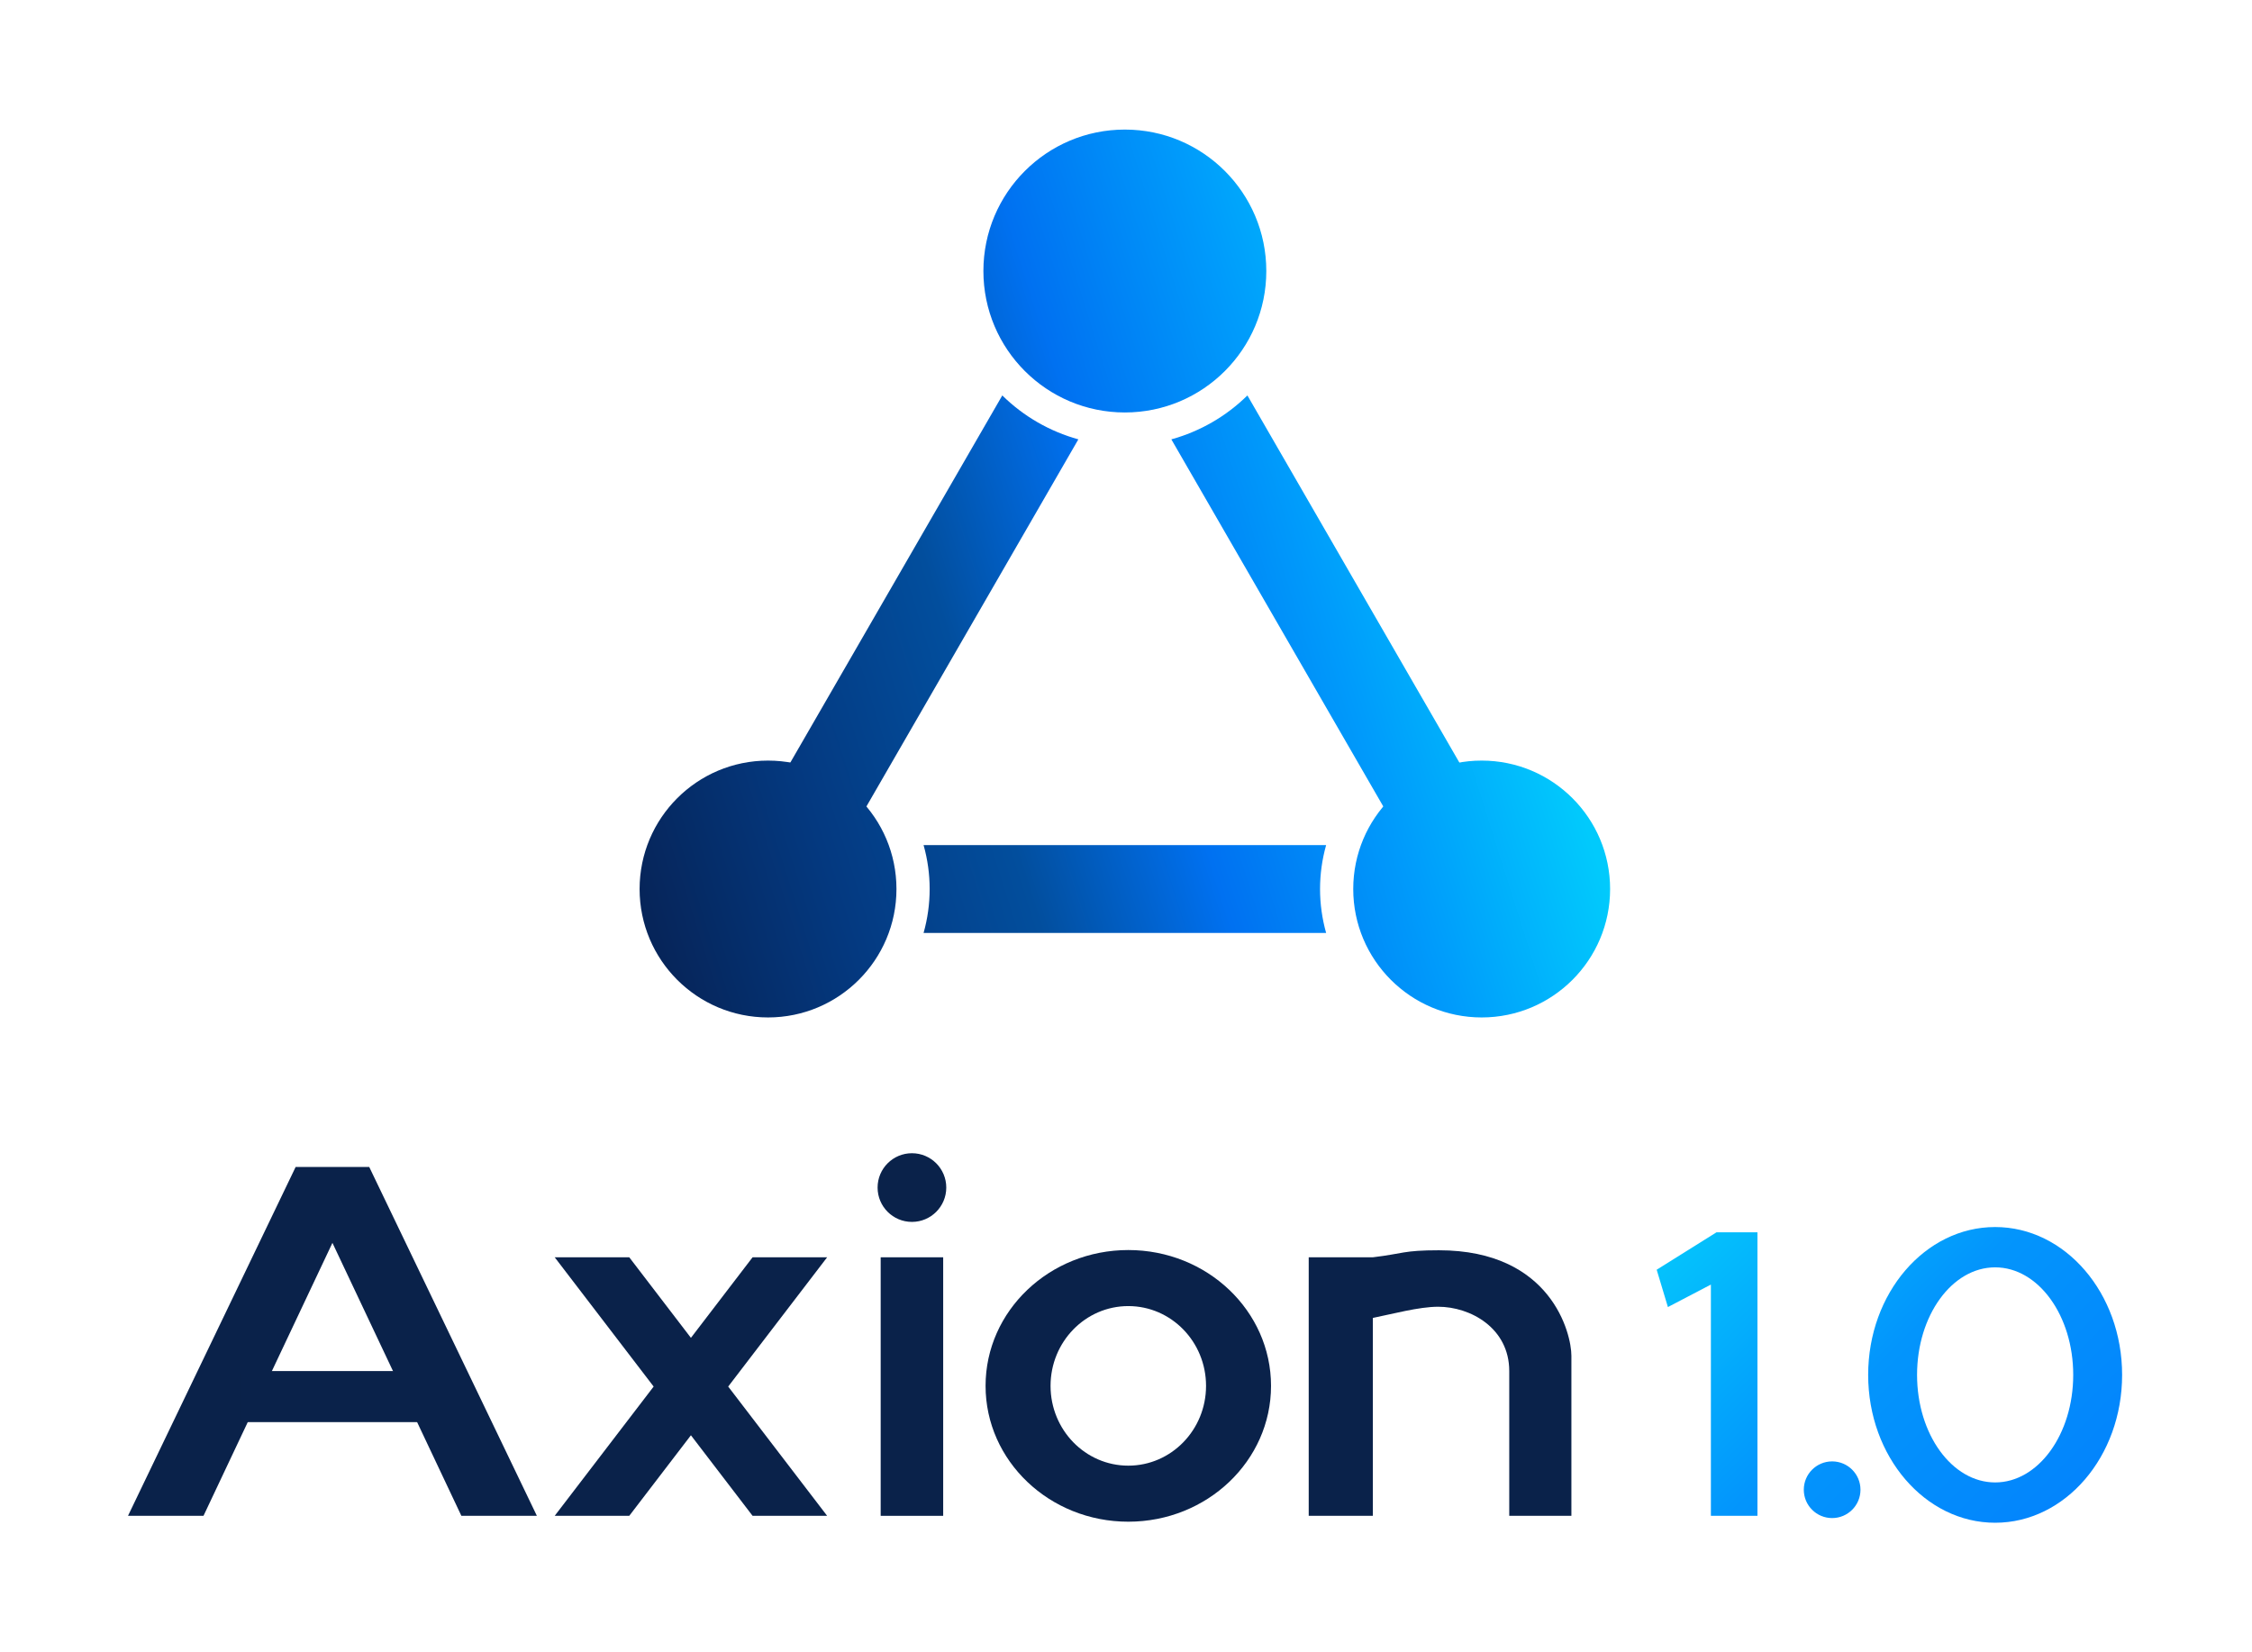
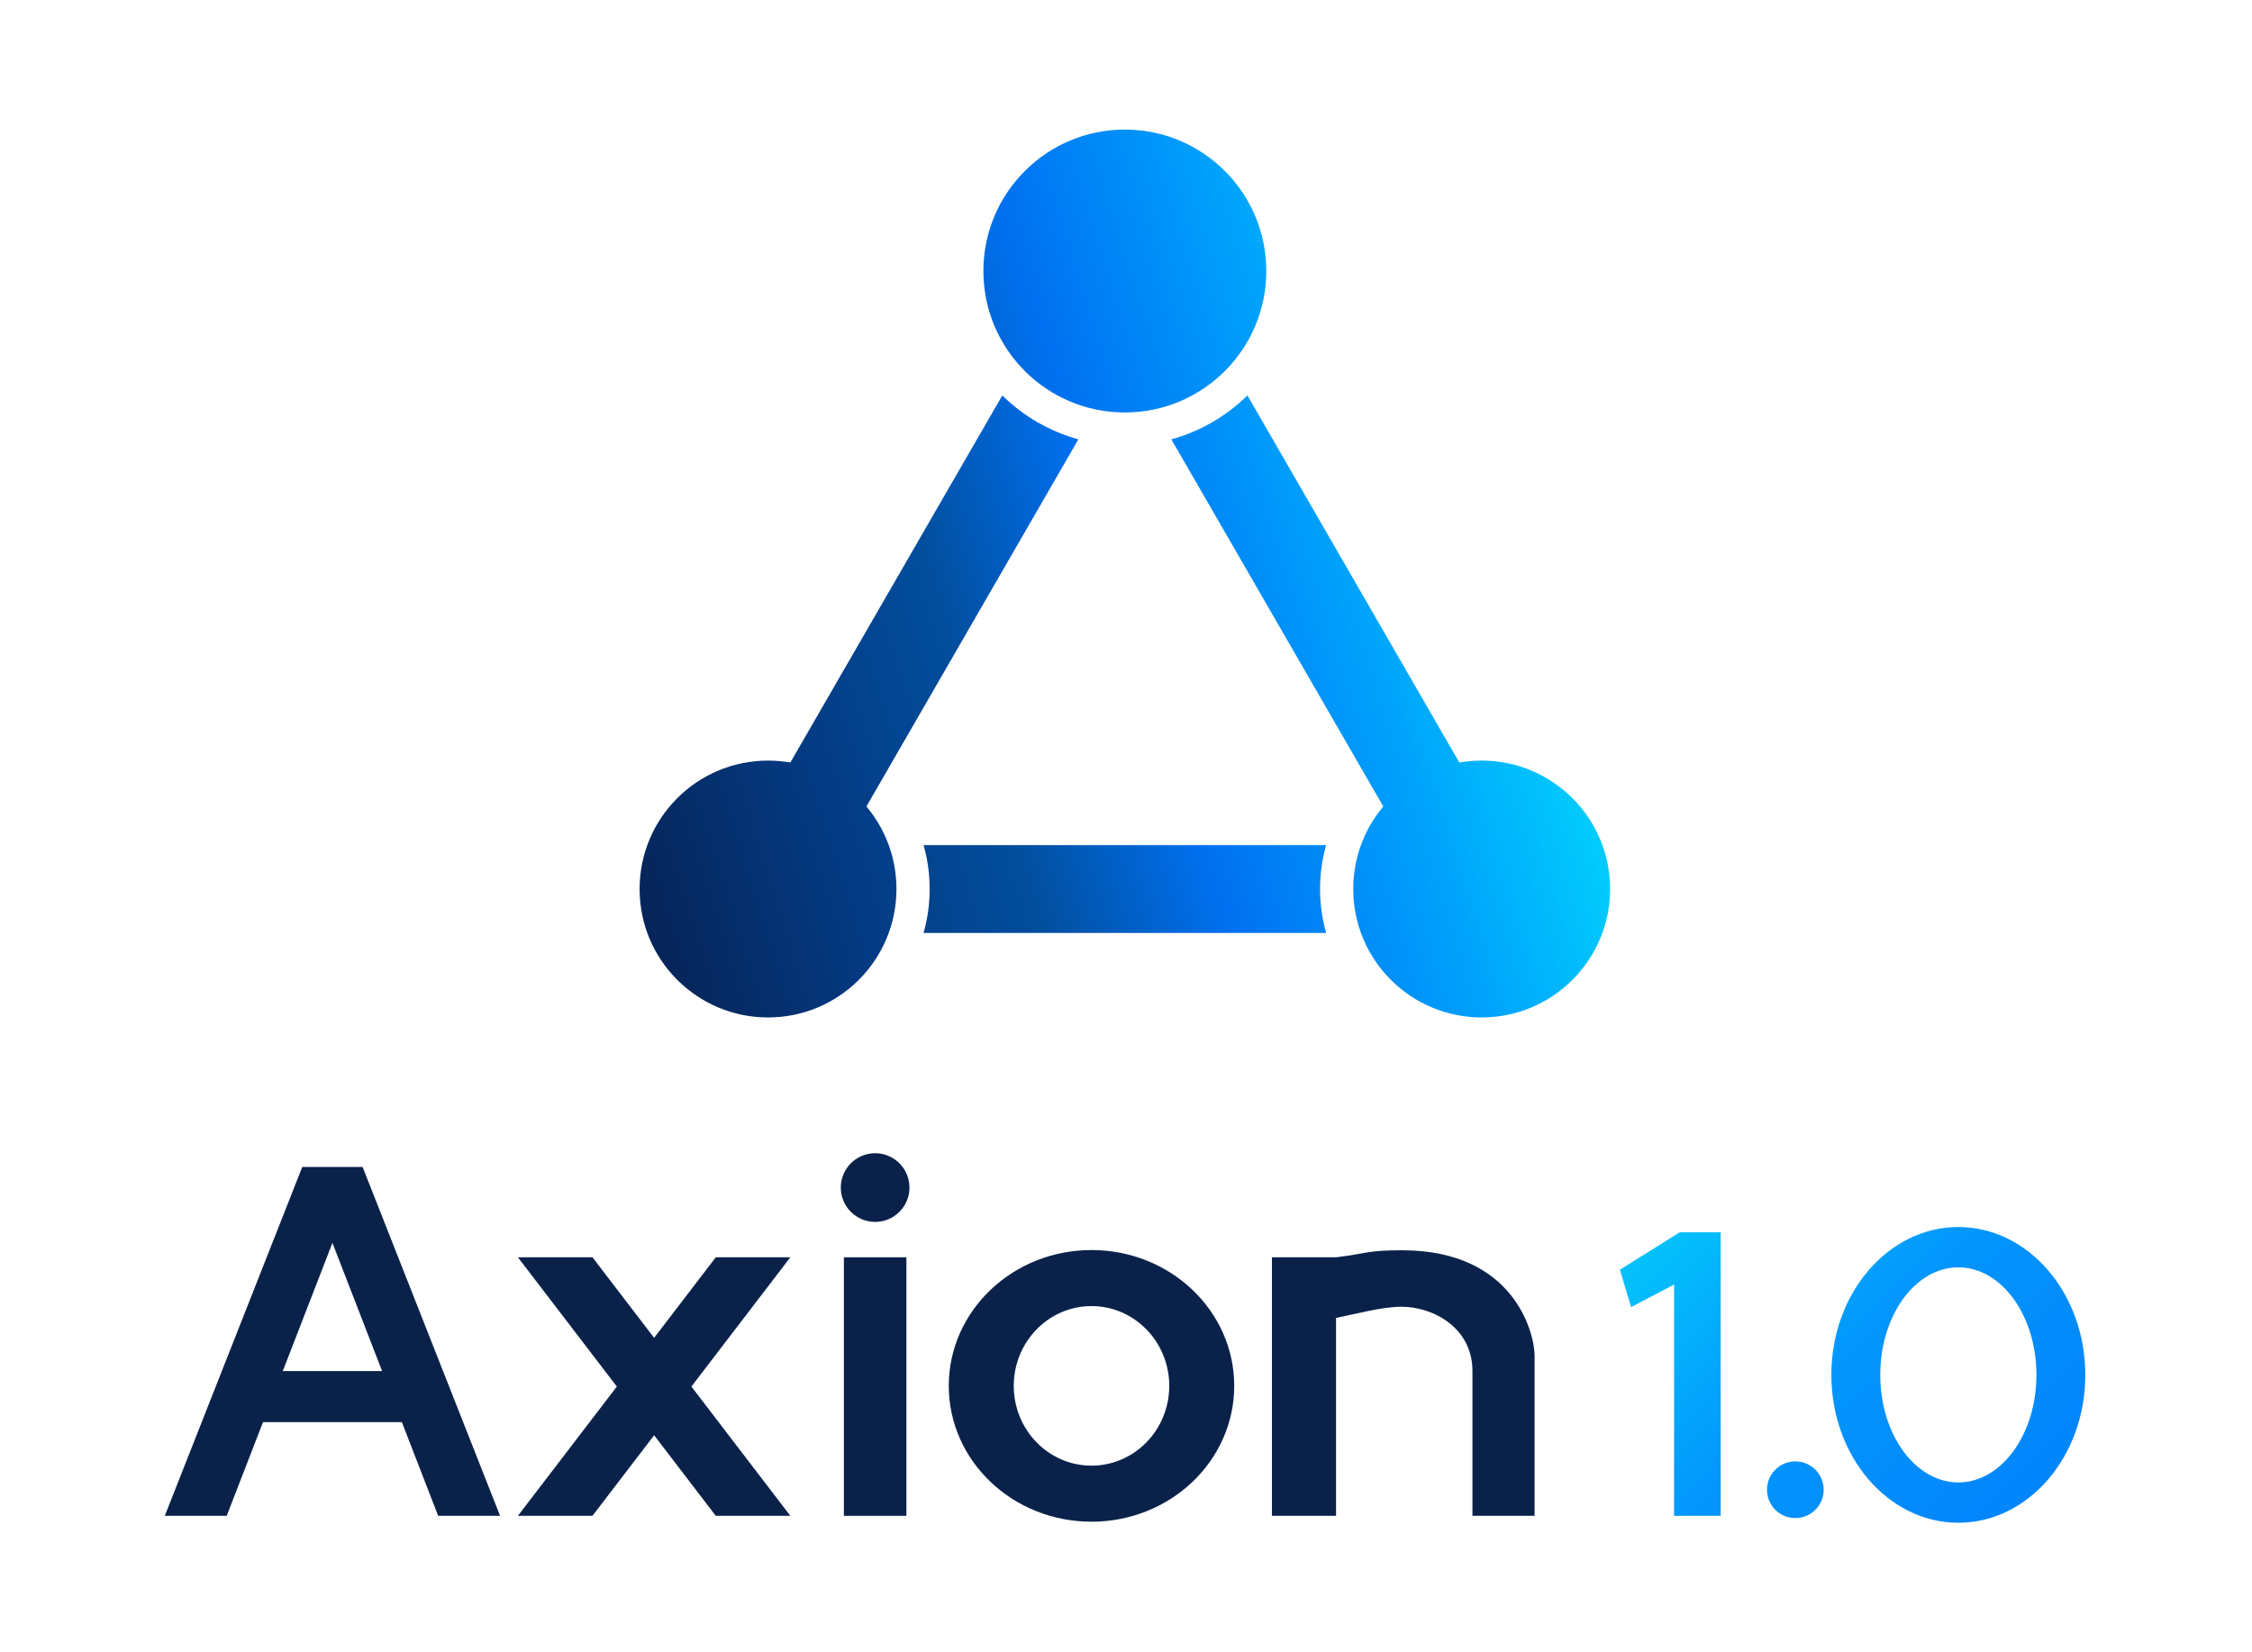
<svg xmlns="http://www.w3.org/2000/svg" viewBox="186 301 882 647" width="882" height="647">
  <defs>
    <linearGradient id="gIcon" gradientUnits="userSpaceOnUse" x1="211.61" y1="-66.72" x2="555.37" y2="-175.11">
      <stop offset="0%" stop-color="#06255a" />
      <stop offset="20%" stop-color="#043980" />
      <stop offset="40%" stop-color="#024e9d" />
      <stop offset="60%" stop-color="#0071f1" />
      <stop offset="80%" stop-color="#009bfb" />
      <stop offset="100%" stop-color="#01cafc" />
    </linearGradient>
    <linearGradient id="gVer" gradientUnits="userSpaceOnUse" x1="818" y1="818" x2="940" y2="940">
      <stop offset="0%" stop-color="#04c1fc" />
      <stop offset="50%" stop-color="#0395fc" />
      <stop offset="100%" stop-color="#0385fc" />
    </linearGradient>
  </defs>
  <g id="icon" fill="url(#gIcon)">
    <path d="M471.9 640.6 L578.55 455.88 A68.4 68.4 0 0 0 608.34 473.08 L501.7 657.8 Z" />
    <path d="M751.4 657.8 L644.76 473.08 A68.4 68.4 0 0 0 674.55 455.88 L781.2 640.6 Z" />
    <path d="M547.72 632 L705.38 632 A63.3 63.3 0 0 0 705.38 666.4 L547.72 666.4 A63.3 63.3 0 0 0 547.72 632 Z" />
    <circle cx="626.55" cy="407.15" r="55.4" />
    <circle cx="486.8" cy="649.2" r="50.3" />
    <circle cx="766.3" cy="649.2" r="50.3" />
  </g>
-   <g id="wordmark" fill="#0a224a">
-     <path d="M301.79 758.06 L330.61 758.06 L396.27 894.7 L366.7 894.7 L316.2 787.79 L265.7 894.7 L236.13 894.7 Z" />
-     <path d="M280 838 H352 V858 H280 Z" />
+   <g id="wordmark" fill="#0a224a" transform="translate(-14.4126 0)">
+     <g transform="translate(71.3286 0) scale(0.82 1)">
+       <path d="M301.79 758.06 L330.61 758.06 L396.27 894.7 L366.7 894.7 L316.2 787.79 L265.7 894.7 L236.13 894.7 Z" />
+       <path d="M280 838 H352 V858 H280 Z" />
+     </g>
    <path d="M403.25 793.44 L432.45 793.44 L456.6 824.99 L480.75 793.44 L509.95 793.44 L471.2 844.07 L509.95 894.7 L480.75 894.7 L456.6 863.15 L432.45 894.7 L403.25 894.7 L442 844.07 Z" />
    <rect x="530.92" y="793.44" width="24.48" height="101.26" />
    <circle cx="543.16" cy="766.13" r="13.45" />
    <path fill-rule="evenodd" d="M572 843.8 A55.9 53.2 0 1 1 683.8 843.8 A55.9 53.2 0 1 1 572 843.8 Z M597.45 843.8 A30.45 31.25 0 1 0 658.35 843.8 A30.45 31.25 0 1 0 597.45 843.8 Z" />
    <path d="M698.56 793.44 L723.68 793.44 C735.69 792.01 735.47 790.69 749.56 790.69 C793.62 790.69 801.44 823.37 801.44 832 L801.44 894.7 L777.1 894.7 L777.1 838 C777.1 821.13 761.89 812.81 749.25 812.81 C741.76 812.81 731.29 815.66 723.68 817.19 L723.68 894.7 L698.56 894.7 Z" />
  </g>
-   <g id="version" fill="url(#gVer)">
+   <g id="version" fill="url(#gVer)" transform="translate(-14.4126 0)">
    <path d="M874.31 783.65 L858.28 783.65 L834.84 798.31 L839.24 812.93 L856.07 804.13 L856.07 894.7 L874.31 894.7 Z" />
    <circle cx="903.56" cy="884.48" r="11.1" />
    <path fill-rule="evenodd" d="M917.67 839.5 A49.73 57.91 0 1 1 1017.13 839.5 A49.73 57.91 0 1 1 917.67 839.5 Z M936.82 839.5 A30.58 42.12 0 1 0 997.98 839.5 A30.58 42.12 0 1 0 936.82 839.5 Z" />
  </g>
</svg>
